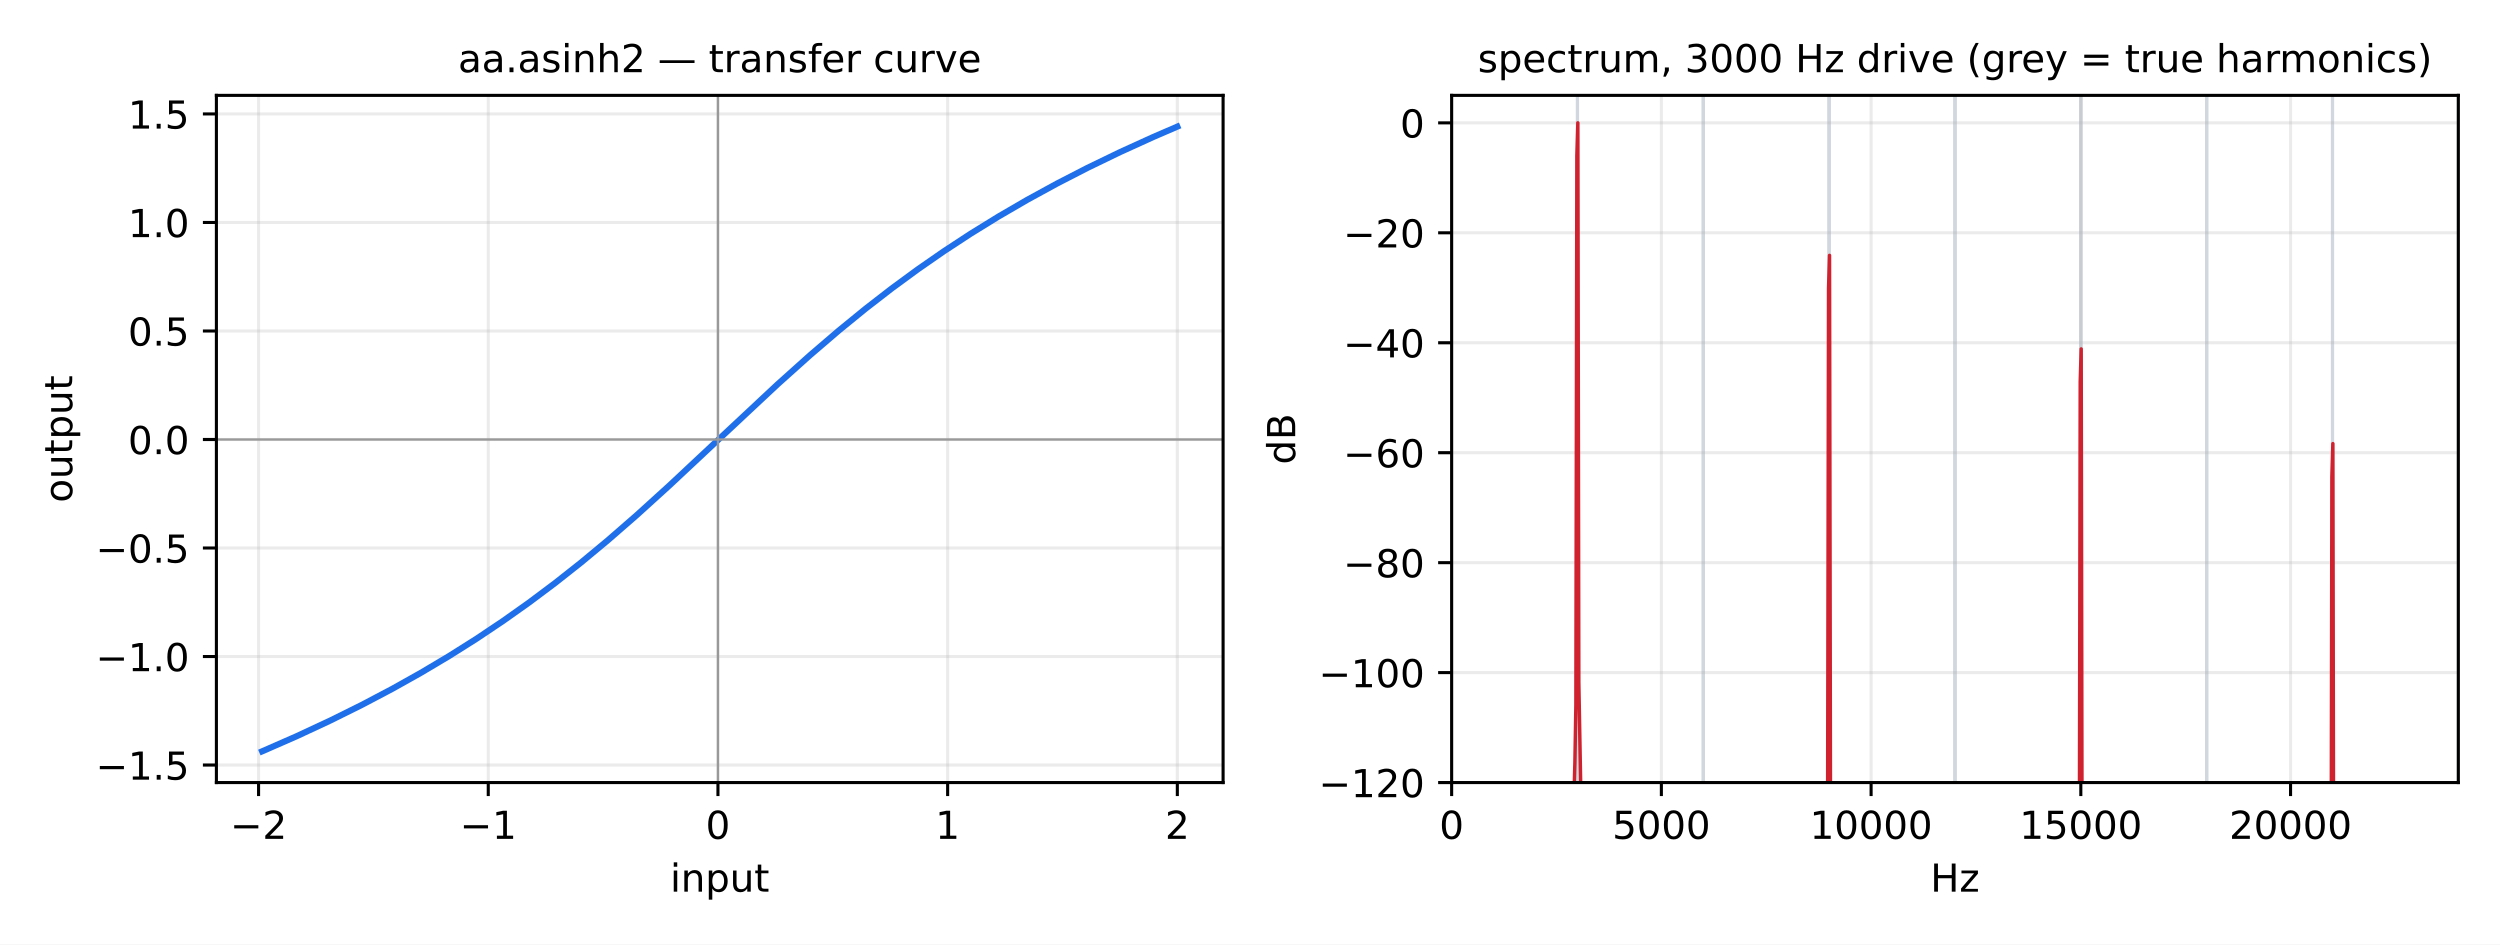
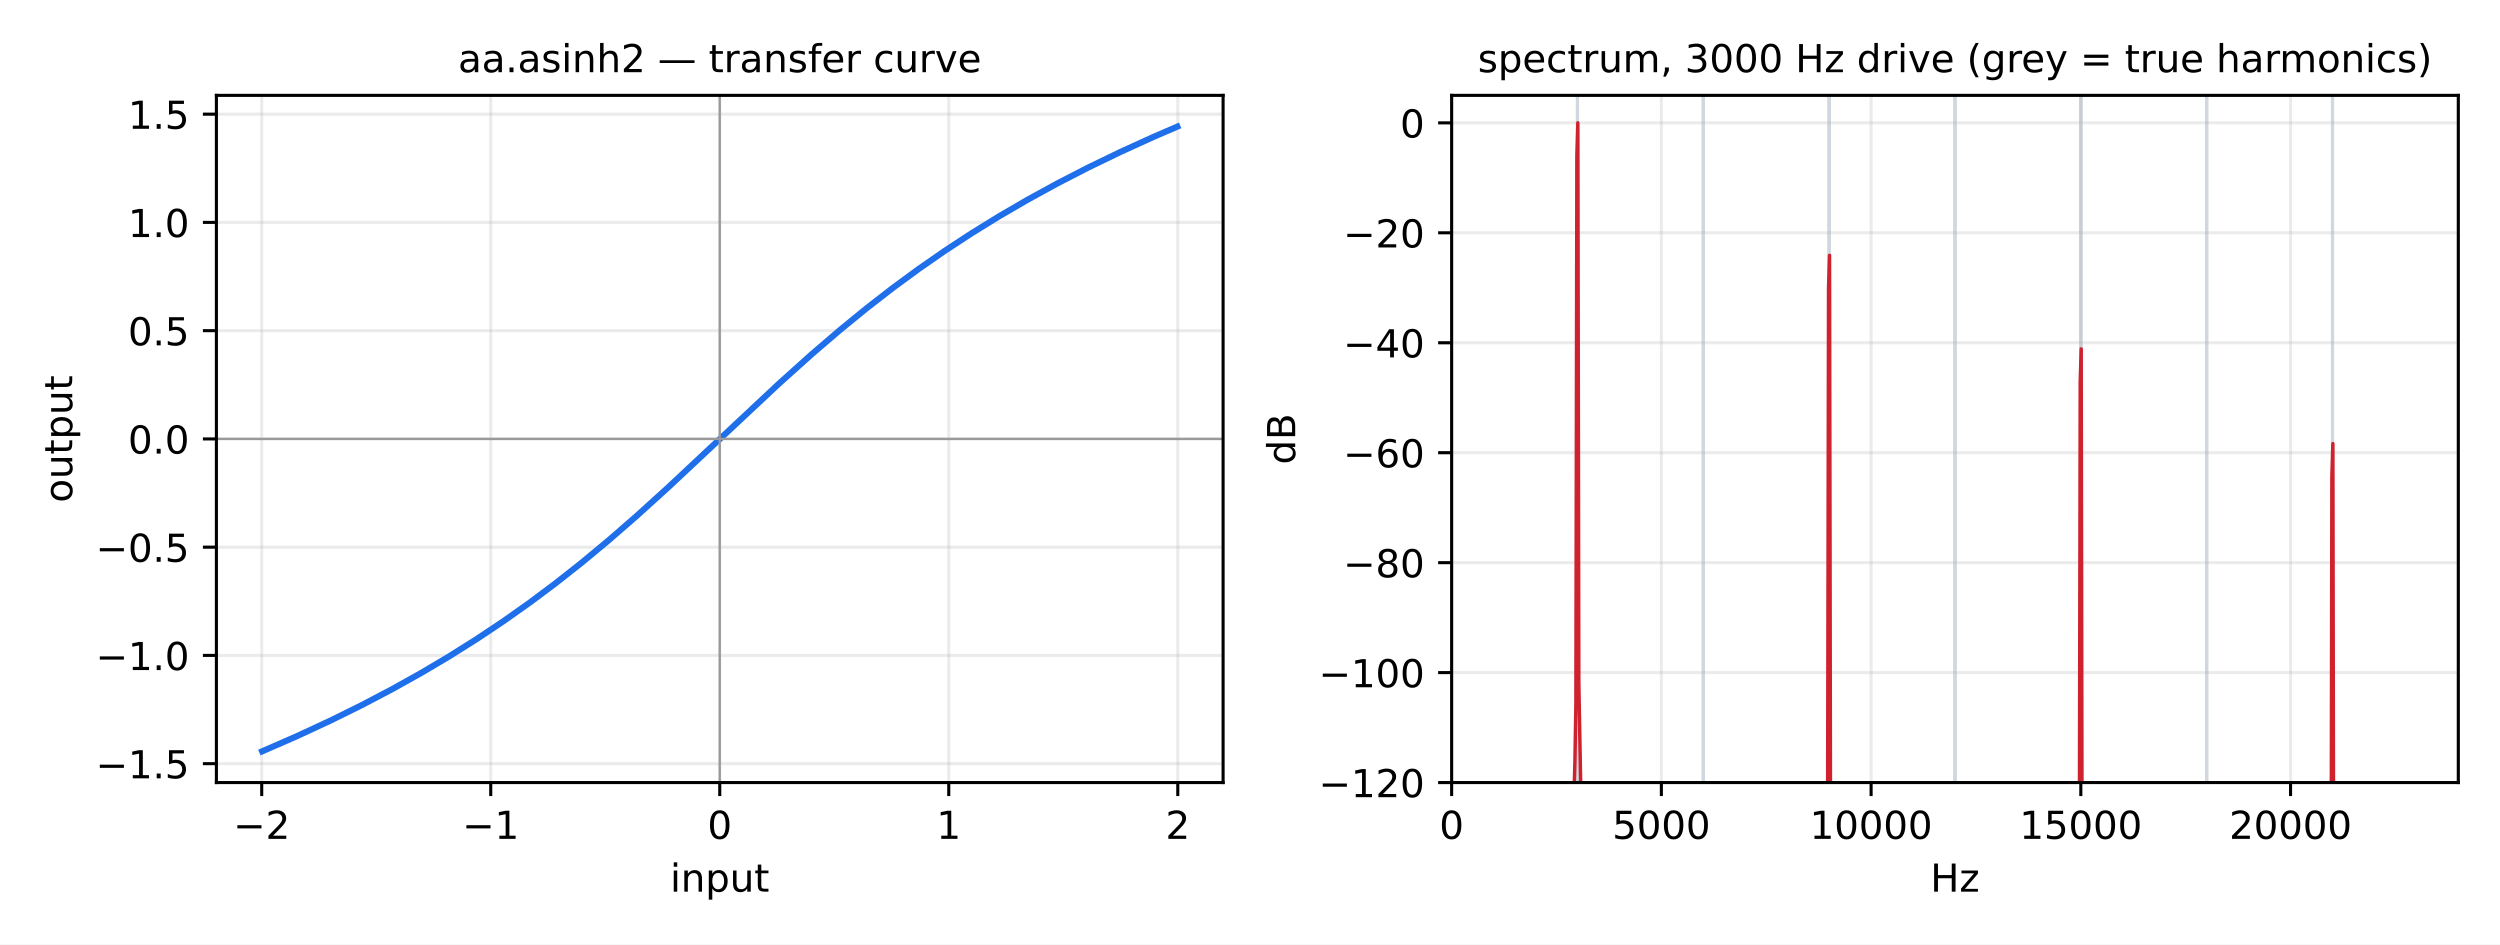
<svg xmlns="http://www.w3.org/2000/svg" xmlns:xlink="http://www.w3.org/1999/xlink" width="648pt" height="244.8pt" viewBox="0 0 648 244.8" version="1.1">
  <defs>
    <style type="text/css">*{stroke-linejoin: round; stroke-linecap: butt}</style>
  </defs>
  <g id="figure_1">
    <g id="patch_1">
      <path d="M 0 244.8  L 648 244.8  L 648 0  L 0 0  z " style="fill: #ffffff" />
    </g>
    <g id="axes_1">
      <g id="patch_2">
        <path d="M 56.09 202.84  L 317.025 202.84  L 317.025 24.72  L 56.09 24.72  z " style="fill: #ffffff" />
      </g>
      <g id="matplotlib.axis_1">
        <g id="xtick_1">
          <g id="line2d_1">
-             <path d="M 67.02 202.84  L 67.02 24.72  " clip-path="url(#pf2e36804d2)" style="fill: none; stroke: #b0b0b0; stroke-opacity: 0.25; stroke-width: 0.8; stroke-linecap: square" />
+             <path d="M 67.835 202.84  L 67.835 24.72  " clip-path="url(#p835f0ada36)" style="fill: none; stroke: #b0b0b0; stroke-opacity: 0.25; stroke-width: 0.8; stroke-linecap: square" />
          </g>
          <g id="line2d_2">
            <defs>
-               <path id="mcd2486465d" d="M 0 0  L 0 3.5  " style="stroke: #000000; stroke-width: 0.8" />
+               <path id="mce7afea484" d="M 0 0  L 0 3.5  " style="stroke: #000000; stroke-width: 0.8" />
            </defs>
            <g>
-               <use xlink:href="#mcd2486465d" x="67.02" y="202.84" style="stroke: #000000; stroke-width: 0.8" />
+               <use xlink:href="#mce7afea484" x="67.835" y="202.84" style="stroke: #000000; stroke-width: 0.8" />
            </g>
          </g>
          <g id="text_1">
-             <text style="font: 10px 'DejaVu Sans', 'Bitstream Vera Sans', 'Computer Modern Sans Serif', 'Lucida Grande', 'Verdana', 'Geneva', 'Lucid', 'Arial', 'Helvetica', 'Avant Garde', sans-serif; text-anchor: middle" x="67.02" y="217.438" transform="rotate(-0 67.02043 217.4384)">−2</text>
+             <text style="font: 10px 'DejaVu Sans', 'Bitstream Vera Sans', 'Computer Modern Sans Serif', 'Lucida Grande', 'Verdana', 'Geneva', 'Lucid', 'Arial', 'Helvetica', 'Avant Garde', sans-serif; text-anchor: middle" x="67.835" y="217.438" transform="rotate(-0 67.83474 217.4384)">−2</text>
          </g>
        </g>
        <g id="xtick_2">
          <g id="line2d_3">
-             <path d="M 126.556 202.84  L 126.556 24.72  " clip-path="url(#pf2e36804d2)" style="fill: none; stroke: #b0b0b0; stroke-opacity: 0.25; stroke-width: 0.8; stroke-linecap: square" />
+             <path d="M 127.196 202.84  L 127.196 24.72  " clip-path="url(#p835f0ada36)" style="fill: none; stroke: #b0b0b0; stroke-opacity: 0.25; stroke-width: 0.8; stroke-linecap: square" />
          </g>
          <g id="line2d_4">
            <g>
-               <use xlink:href="#mcd2486465d" x="126.556" y="202.84" style="stroke: #000000; stroke-width: 0.8" />
+               <use xlink:href="#mce7afea484" x="127.196" y="202.84" style="stroke: #000000; stroke-width: 0.8" />
            </g>
          </g>
          <g id="text_2">
-             <text style="font: 10px 'DejaVu Sans', 'Bitstream Vera Sans', 'Computer Modern Sans Serif', 'Lucida Grande', 'Verdana', 'Geneva', 'Lucid', 'Arial', 'Helvetica', 'Avant Garde', sans-serif; text-anchor: middle" x="126.556" y="217.438" transform="rotate(-0 126.5564 217.4384)">−1</text>
+             <text style="font: 10px 'DejaVu Sans', 'Bitstream Vera Sans', 'Computer Modern Sans Serif', 'Lucida Grande', 'Verdana', 'Geneva', 'Lucid', 'Arial', 'Helvetica', 'Avant Garde', sans-serif; text-anchor: middle" x="127.196" y="217.438" transform="rotate(-0 127.1961 217.4384)">−1</text>
          </g>
        </g>
        <g id="xtick_3">
          <g id="line2d_5">
-             <path d="M 186.092 202.84  L 186.092 24.72  " clip-path="url(#pf2e36804d2)" style="fill: none; stroke: #b0b0b0; stroke-opacity: 0.25; stroke-width: 0.8; stroke-linecap: square" />
+             <path d="M 186.558 202.84  L 186.558 24.72  " clip-path="url(#p835f0ada36)" style="fill: none; stroke: #b0b0b0; stroke-opacity: 0.25; stroke-width: 0.8; stroke-linecap: square" />
          </g>
          <g id="line2d_6">
            <g>
-               <use xlink:href="#mcd2486465d" x="186.092" y="202.84" style="stroke: #000000; stroke-width: 0.8" />
+               <use xlink:href="#mce7afea484" x="186.558" y="202.84" style="stroke: #000000; stroke-width: 0.8" />
            </g>
          </g>
          <g id="text_3">
-             <text style="font: 10px 'DejaVu Sans', 'Bitstream Vera Sans', 'Computer Modern Sans Serif', 'Lucida Grande', 'Verdana', 'Geneva', 'Lucid', 'Arial', 'Helvetica', 'Avant Garde', sans-serif; text-anchor: middle" x="186.092" y="217.438" transform="rotate(-0 186.0924 217.4384)">0</text>
+             <text style="font: 10px 'DejaVu Sans', 'Bitstream Vera Sans', 'Computer Modern Sans Serif', 'Lucida Grande', 'Verdana', 'Geneva', 'Lucid', 'Arial', 'Helvetica', 'Avant Garde', sans-serif; text-anchor: middle" x="186.558" y="217.438" transform="rotate(-0 186.5575 217.4384)">0</text>
          </g>
        </g>
        <g id="xtick_4">
          <g id="line2d_7">
-             <path d="M 245.628 202.84  L 245.628 24.72  " clip-path="url(#pf2e36804d2)" style="fill: none; stroke: #b0b0b0; stroke-opacity: 0.25; stroke-width: 0.8; stroke-linecap: square" />
+             <path d="M 245.919 202.84  L 245.919 24.72  " clip-path="url(#p835f0ada36)" style="fill: none; stroke: #b0b0b0; stroke-opacity: 0.25; stroke-width: 0.8; stroke-linecap: square" />
          </g>
          <g id="line2d_8">
            <g>
-               <use xlink:href="#mcd2486465d" x="245.628" y="202.84" style="stroke: #000000; stroke-width: 0.8" />
+               <use xlink:href="#mce7afea484" x="245.919" y="202.84" style="stroke: #000000; stroke-width: 0.8" />
            </g>
          </g>
          <g id="text_4">
-             <text style="font: 10px 'DejaVu Sans', 'Bitstream Vera Sans', 'Computer Modern Sans Serif', 'Lucida Grande', 'Verdana', 'Geneva', 'Lucid', 'Arial', 'Helvetica', 'Avant Garde', sans-serif; text-anchor: middle" x="245.628" y="217.438" transform="rotate(-0 245.6283 217.4384)">1</text>
+             <text style="font: 10px 'DejaVu Sans', 'Bitstream Vera Sans', 'Computer Modern Sans Serif', 'Lucida Grande', 'Verdana', 'Geneva', 'Lucid', 'Arial', 'Helvetica', 'Avant Garde', sans-serif; text-anchor: middle" x="245.919" y="217.438" transform="rotate(-0 245.9189 217.4384)">1</text>
          </g>
        </g>
        <g id="xtick_5">
          <g id="line2d_9">
-             <path d="M 305.164 202.84  L 305.164 24.72  " clip-path="url(#pf2e36804d2)" style="fill: none; stroke: #b0b0b0; stroke-opacity: 0.25; stroke-width: 0.8; stroke-linecap: square" />
+             <path d="M 305.28 202.84  L 305.28 24.72  " clip-path="url(#p835f0ada36)" style="fill: none; stroke: #b0b0b0; stroke-opacity: 0.25; stroke-width: 0.8; stroke-linecap: square" />
          </g>
          <g id="line2d_10">
            <g>
-               <use xlink:href="#mcd2486465d" x="305.164" y="202.84" style="stroke: #000000; stroke-width: 0.8" />
+               <use xlink:href="#mce7afea484" x="305.28" y="202.84" style="stroke: #000000; stroke-width: 0.8" />
            </g>
          </g>
          <g id="text_5">
-             <text style="font: 10px 'DejaVu Sans', 'Bitstream Vera Sans', 'Computer Modern Sans Serif', 'Lucida Grande', 'Verdana', 'Geneva', 'Lucid', 'Arial', 'Helvetica', 'Avant Garde', sans-serif; text-anchor: middle" x="305.164" y="217.438" transform="rotate(-0 305.1643 217.4384)">2</text>
+             <text style="font: 10px 'DejaVu Sans', 'Bitstream Vera Sans', 'Computer Modern Sans Serif', 'Lucida Grande', 'Verdana', 'Geneva', 'Lucid', 'Arial', 'Helvetica', 'Avant Garde', sans-serif; text-anchor: middle" x="305.28" y="217.438" transform="rotate(-0 305.2803 217.4384)">2</text>
          </g>
        </g>
        <g id="text_6">
          <text style="font: 10px 'DejaVu Sans', 'Bitstream Vera Sans', 'Computer Modern Sans Serif', 'Lucida Grande', 'Verdana', 'Geneva', 'Lucid', 'Arial', 'Helvetica', 'Avant Garde', sans-serif; text-anchor: middle" x="186.558" y="231.117" transform="rotate(-0 186.5575 231.1166)">input</text>
        </g>
      </g>
      <g id="matplotlib.axis_2">
        <g id="ytick_1">
          <g id="line2d_11">
-             <path d="M 56.09 198.296  L 317.025 198.296  " clip-path="url(#pf2e36804d2)" style="fill: none; stroke: #b0b0b0; stroke-opacity: 0.25; stroke-width: 0.8; stroke-linecap: square" />
+             <path d="M 56.09 197.943  L 317.025 197.943  " clip-path="url(#p835f0ada36)" style="fill: none; stroke: #b0b0b0; stroke-opacity: 0.25; stroke-width: 0.8; stroke-linecap: square" />
          </g>
          <g id="line2d_12">
            <defs>
-               <path id="me17f4c585c" d="M 0 0  L -3.5 0  " style="stroke: #000000; stroke-width: 0.8" />
+               <path id="m11697cb4da" d="M 0 0  L -3.5 0  " style="stroke: #000000; stroke-width: 0.8" />
            </defs>
            <g>
-               <use xlink:href="#me17f4c585c" x="56.09" y="198.296" style="stroke: #000000; stroke-width: 0.8" />
+               <use xlink:href="#m11697cb4da" x="56.09" y="197.943" style="stroke: #000000; stroke-width: 0.8" />
            </g>
          </g>
          <g id="text_7">
-             <text style="font: 10px 'DejaVu Sans', 'Bitstream Vera Sans', 'Computer Modern Sans Serif', 'Lucida Grande', 'Verdana', 'Geneva', 'Lucid', 'Arial', 'Helvetica', 'Avant Garde', sans-serif; text-anchor: end" x="49.09" y="202.096" transform="rotate(-0 49.09 202.0955)">−1.5</text>
+             <text style="font: 10px 'DejaVu Sans', 'Bitstream Vera Sans', 'Computer Modern Sans Serif', 'Lucida Grande', 'Verdana', 'Geneva', 'Lucid', 'Arial', 'Helvetica', 'Avant Garde', sans-serif; text-anchor: end" x="49.09" y="201.743" transform="rotate(-0 49.09 201.7426)">−1.5</text>
          </g>
        </g>
        <g id="ytick_2">
          <g id="line2d_13">
-             <path d="M 56.09 170.169  L 317.025 170.169  " clip-path="url(#pf2e36804d2)" style="fill: none; stroke: #b0b0b0; stroke-opacity: 0.25; stroke-width: 0.8; stroke-linecap: square" />
+             <path d="M 56.09 169.885  L 317.025 169.885  " clip-path="url(#p835f0ada36)" style="fill: none; stroke: #b0b0b0; stroke-opacity: 0.25; stroke-width: 0.8; stroke-linecap: square" />
          </g>
          <g id="line2d_14">
            <g>
-               <use xlink:href="#me17f4c585c" x="56.09" y="170.169" style="stroke: #000000; stroke-width: 0.8" />
+               <use xlink:href="#m11697cb4da" x="56.09" y="169.885" style="stroke: #000000; stroke-width: 0.8" />
            </g>
          </g>
          <g id="text_8">
-             <text style="font: 10px 'DejaVu Sans', 'Bitstream Vera Sans', 'Computer Modern Sans Serif', 'Lucida Grande', 'Verdana', 'Geneva', 'Lucid', 'Arial', 'Helvetica', 'Avant Garde', sans-serif; text-anchor: end" x="49.09" y="173.969" transform="rotate(-0 49.09 173.9686)">−1.0</text>
+             <text style="font: 10px 'DejaVu Sans', 'Bitstream Vera Sans', 'Computer Modern Sans Serif', 'Lucida Grande', 'Verdana', 'Geneva', 'Lucid', 'Arial', 'Helvetica', 'Avant Garde', sans-serif; text-anchor: end" x="49.09" y="173.684" transform="rotate(-0 49.09 173.6841)">−1.0</text>
          </g>
        </g>
        <g id="ytick_3">
          <g id="line2d_15">
-             <path d="M 56.09 142.043  L 317.025 142.043  " clip-path="url(#pf2e36804d2)" style="fill: none; stroke: #b0b0b0; stroke-opacity: 0.25; stroke-width: 0.8; stroke-linecap: square" />
+             <path d="M 56.09 141.826  L 317.025 141.826  " clip-path="url(#p835f0ada36)" style="fill: none; stroke: #b0b0b0; stroke-opacity: 0.25; stroke-width: 0.8; stroke-linecap: square" />
          </g>
          <g id="line2d_16">
            <g>
-               <use xlink:href="#me17f4c585c" x="56.09" y="142.043" style="stroke: #000000; stroke-width: 0.8" />
+               <use xlink:href="#m11697cb4da" x="56.09" y="141.826" style="stroke: #000000; stroke-width: 0.8" />
            </g>
          </g>
          <g id="text_9">
-             <text style="font: 10px 'DejaVu Sans', 'Bitstream Vera Sans', 'Computer Modern Sans Serif', 'Lucida Grande', 'Verdana', 'Geneva', 'Lucid', 'Arial', 'Helvetica', 'Avant Garde', sans-serif; text-anchor: end" x="49.09" y="145.842" transform="rotate(-0 49.09 145.8418)">−0.5</text>
+             <text style="font: 10px 'DejaVu Sans', 'Bitstream Vera Sans', 'Computer Modern Sans Serif', 'Lucida Grande', 'Verdana', 'Geneva', 'Lucid', 'Arial', 'Helvetica', 'Avant Garde', sans-serif; text-anchor: end" x="49.09" y="145.626" transform="rotate(-0 49.09 145.6255)">−0.5</text>
          </g>
        </g>
        <g id="ytick_4">
          <g id="line2d_17">
-             <path d="M 56.09 113.916  L 317.025 113.916  " clip-path="url(#pf2e36804d2)" style="fill: none; stroke: #b0b0b0; stroke-opacity: 0.25; stroke-width: 0.8; stroke-linecap: square" />
+             <path d="M 56.09 113.768  L 317.025 113.768  " clip-path="url(#p835f0ada36)" style="fill: none; stroke: #b0b0b0; stroke-opacity: 0.25; stroke-width: 0.8; stroke-linecap: square" />
          </g>
          <g id="line2d_18">
            <g>
-               <use xlink:href="#me17f4c585c" x="56.09" y="113.916" style="stroke: #000000; stroke-width: 0.8" />
+               <use xlink:href="#m11697cb4da" x="56.09" y="113.768" style="stroke: #000000; stroke-width: 0.8" />
            </g>
          </g>
          <g id="text_10">
-             <text style="font: 10px 'DejaVu Sans', 'Bitstream Vera Sans', 'Computer Modern Sans Serif', 'Lucida Grande', 'Verdana', 'Geneva', 'Lucid', 'Arial', 'Helvetica', 'Avant Garde', sans-serif; text-anchor: end" x="49.09" y="117.715" transform="rotate(-0 49.09 117.7149)">0.0</text>
+             <text style="font: 10px 'DejaVu Sans', 'Bitstream Vera Sans', 'Computer Modern Sans Serif', 'Lucida Grande', 'Verdana', 'Geneva', 'Lucid', 'Arial', 'Helvetica', 'Avant Garde', sans-serif; text-anchor: end" x="49.09" y="117.567" transform="rotate(-0 49.09 117.567)">0.0</text>
          </g>
        </g>
        <g id="ytick_5">
          <g id="line2d_19">
-             <path d="M 56.09 85.789  L 317.025 85.789  " clip-path="url(#pf2e36804d2)" style="fill: none; stroke: #b0b0b0; stroke-opacity: 0.25; stroke-width: 0.8; stroke-linecap: square" />
+             <path d="M 56.09 85.709  L 317.025 85.709  " clip-path="url(#p835f0ada36)" style="fill: none; stroke: #b0b0b0; stroke-opacity: 0.25; stroke-width: 0.8; stroke-linecap: square" />
          </g>
          <g id="line2d_20">
            <g>
-               <use xlink:href="#me17f4c585c" x="56.09" y="85.789" style="stroke: #000000; stroke-width: 0.8" />
+               <use xlink:href="#m11697cb4da" x="56.09" y="85.709" style="stroke: #000000; stroke-width: 0.8" />
            </g>
          </g>
          <g id="text_11">
-             <text style="font: 10px 'DejaVu Sans', 'Bitstream Vera Sans', 'Computer Modern Sans Serif', 'Lucida Grande', 'Verdana', 'Geneva', 'Lucid', 'Arial', 'Helvetica', 'Avant Garde', sans-serif; text-anchor: end" x="49.09" y="89.588" transform="rotate(-0 49.09 89.58798)">0.5</text>
+             <text style="font: 10px 'DejaVu Sans', 'Bitstream Vera Sans', 'Computer Modern Sans Serif', 'Lucida Grande', 'Verdana', 'Geneva', 'Lucid', 'Arial', 'Helvetica', 'Avant Garde', sans-serif; text-anchor: end" x="49.09" y="89.508" transform="rotate(-0 49.09 89.50839)">0.5</text>
          </g>
        </g>
        <g id="ytick_6">
          <g id="line2d_21">
-             <path d="M 56.09 57.662  L 317.025 57.662  " clip-path="url(#pf2e36804d2)" style="fill: none; stroke: #b0b0b0; stroke-opacity: 0.25; stroke-width: 0.8; stroke-linecap: square" />
+             <path d="M 56.09 57.651  L 317.025 57.651  " clip-path="url(#p835f0ada36)" style="fill: none; stroke: #b0b0b0; stroke-opacity: 0.25; stroke-width: 0.8; stroke-linecap: square" />
          </g>
          <g id="line2d_22">
            <g>
-               <use xlink:href="#me17f4c585c" x="56.09" y="57.662" style="stroke: #000000; stroke-width: 0.8" />
+               <use xlink:href="#m11697cb4da" x="56.09" y="57.651" style="stroke: #000000; stroke-width: 0.8" />
            </g>
          </g>
          <g id="text_12">
-             <text style="font: 10px 'DejaVu Sans', 'Bitstream Vera Sans', 'Computer Modern Sans Serif', 'Lucida Grande', 'Verdana', 'Geneva', 'Lucid', 'Arial', 'Helvetica', 'Avant Garde', sans-serif; text-anchor: end" x="49.09" y="61.461" transform="rotate(-0 49.09 61.4611)">1.0</text>
+             <text style="font: 10px 'DejaVu Sans', 'Bitstream Vera Sans', 'Computer Modern Sans Serif', 'Lucida Grande', 'Verdana', 'Geneva', 'Lucid', 'Arial', 'Helvetica', 'Avant Garde', sans-serif; text-anchor: end" x="49.09" y="61.45" transform="rotate(-0 49.09 61.44983)">1.0</text>
          </g>
        </g>
        <g id="ytick_7">
          <g id="line2d_23">
-             <path d="M 56.09 29.535  L 317.025 29.535  " clip-path="url(#pf2e36804d2)" style="fill: none; stroke: #b0b0b0; stroke-opacity: 0.25; stroke-width: 0.8; stroke-linecap: square" />
+             <path d="M 56.09 29.592  L 317.025 29.592  " clip-path="url(#p835f0ada36)" style="fill: none; stroke: #b0b0b0; stroke-opacity: 0.25; stroke-width: 0.8; stroke-linecap: square" />
          </g>
          <g id="line2d_24">
            <g>
-               <use xlink:href="#me17f4c585c" x="56.09" y="29.535" style="stroke: #000000; stroke-width: 0.8" />
+               <use xlink:href="#m11697cb4da" x="56.09" y="29.592" style="stroke: #000000; stroke-width: 0.8" />
            </g>
          </g>
          <g id="text_13">
-             <text style="font: 10px 'DejaVu Sans', 'Bitstream Vera Sans', 'Computer Modern Sans Serif', 'Lucida Grande', 'Verdana', 'Geneva', 'Lucid', 'Arial', 'Helvetica', 'Avant Garde', sans-serif; text-anchor: end" x="49.09" y="33.334" transform="rotate(-0 49.09 33.33421)">1.5</text>
+             <text style="font: 10px 'DejaVu Sans', 'Bitstream Vera Sans', 'Computer Modern Sans Serif', 'Lucida Grande', 'Verdana', 'Geneva', 'Lucid', 'Arial', 'Helvetica', 'Avant Garde', sans-serif; text-anchor: end" x="49.09" y="33.391" transform="rotate(-0 49.09 33.39127)">1.5</text>
          </g>
        </g>
        <g id="text_14">
          <text style="font: 10px 'DejaVu Sans', 'Bitstream Vera Sans', 'Computer Modern Sans Serif', 'Lucida Grande', 'Verdana', 'Geneva', 'Lucid', 'Arial', 'Helvetica', 'Avant Garde', sans-serif; text-anchor: middle" x="18.727" y="113.78" transform="rotate(-90 18.7275 113.78)">output</text>
        </g>
      </g>
      <g id="line2d_25">
-         <path d="M 67.951 194.744  L 77.03 190.765  L 85.643 186.748  L 93.79 182.707  L 101.705 178.532  L 109.155 174.358  L 116.371 170.066  L 123.355 165.661  L 130.339 160.991  L 137.089 156.21  L 143.84 151.156  L 150.591 145.825  L 157.575 140.024  L 165.024 133.539  L 173.405 125.937  L 185.044 115.042  L 201.572 99.595  L 209.953 92.082  L 217.402 85.696  L 224.386 79.998  L 231.137 74.77  L 237.888 69.818  L 244.639 65.135  L 251.622 60.562  L 258.839 56.109  L 266.288 51.78  L 273.97 47.58  L 281.885 43.507  L 290.266 39.452  L 298.879 35.532  L 305.164 32.816  L 305.164 32.816  " clip-path="url(#pf2e36804d2)" style="fill: none; stroke: #1f6feb; stroke-width: 1.6; stroke-linecap: square" />
+         <path d="M 67.951 194.744  L 76.994 190.797  L 85.574 186.813  L 93.689 182.806  L 101.573 178.668  L 109.225 174.397  L 116.414 170.136  L 123.602 165.613  L 130.558 160.968  L 137.283 156.212  L 144.007 151.185  L 150.732 145.881  L 157.688 140.109  L 165.109 133.653  L 173.456 126.081  L 184.818 115.439  L 201.978 99.376  L 210.325 91.885  L 217.745 85.52  L 224.702 79.84  L 231.426 74.629  L 238.151 69.694  L 244.875 65.028  L 251.832 60.47  L 259.02 56.032  L 266.44 51.718  L 274.092 47.531  L 281.976 43.472  L 290.324 39.43  L 298.904 35.523  L 305.164 32.816  L 305.164 32.816  " clip-path="url(#p835f0ada36)" style="fill: none; stroke: #1f6feb; stroke-width: 1.6; stroke-linecap: square" />
      </g>
      <g id="line2d_26">
-         <path d="M 56.09 113.916  L 317.025 113.916  " clip-path="url(#pf2e36804d2)" style="fill: none; stroke: #999999; stroke-width: 0.6; stroke-linecap: square" />
+         <path d="M 56.09 113.768  L 317.025 113.768  " clip-path="url(#p835f0ada36)" style="fill: none; stroke: #999999; stroke-width: 0.6; stroke-linecap: square" />
      </g>
      <g id="line2d_27">
-         <path d="M 186.092 202.84  L 186.092 24.72  " clip-path="url(#pf2e36804d2)" style="fill: none; stroke: #999999; stroke-width: 0.6; stroke-linecap: square" />
+         <path d="M 186.558 202.84  L 186.558 24.72  " clip-path="url(#p835f0ada36)" style="fill: none; stroke: #999999; stroke-width: 0.6; stroke-linecap: square" />
      </g>
      <g id="patch_3">
        <path d="M 56.09 202.84  L 56.09 24.72  " style="fill: none; stroke: #000000; stroke-width: 0.8; stroke-linejoin: miter; stroke-linecap: square" />
      </g>
      <g id="patch_4">
        <path d="M 317.025 202.84  L 317.025 24.72  " style="fill: none; stroke: #000000; stroke-width: 0.8; stroke-linejoin: miter; stroke-linecap: square" />
      </g>
      <g id="patch_5">
        <path d="M 56.09 202.84  L 317.025 202.84  " style="fill: none; stroke: #000000; stroke-width: 0.8; stroke-linejoin: miter; stroke-linecap: square" />
      </g>
      <g id="patch_6">
        <path d="M 56.09 24.72  L 317.025 24.72  " style="fill: none; stroke: #000000; stroke-width: 0.8; stroke-linejoin: miter; stroke-linecap: square" />
      </g>
      <g id="text_15">
        <text style="font: 10px 'DejaVu Sans', 'Bitstream Vera Sans', 'Computer Modern Sans Serif', 'Lucida Grande', 'Verdana', 'Geneva', 'Lucid', 'Arial', 'Helvetica', 'Avant Garde', sans-serif; text-anchor: middle" x="186.558" y="18.72" transform="rotate(-0 186.5575 18.72)">aa.asinh2 — transfer curve</text>
      </g>
    </g>
    <g id="axes_2">
      <g id="patch_7">
        <path d="M 376.265 202.84  L 637.2 202.84  L 637.2 24.72  L 376.265 24.72  z " style="fill: #ffffff" />
      </g>
      <g id="line2d_28">
-         <path d="M 408.882 202.84  L 408.882 24.72  " clip-path="url(#pf080f93c8b)" style="fill: none; stroke: #d0d7de; stroke-width: 0.8; stroke-linecap: square" />
+         <path d="M 408.882 202.84  L 408.882 24.72  " clip-path="url(#p3acd0bfb6f)" style="fill: none; stroke: #d0d7de; stroke-width: 0.8; stroke-linecap: square" />
      </g>
      <g id="line2d_29">
-         <path d="M 441.499 202.84  L 441.499 24.72  " clip-path="url(#pf080f93c8b)" style="fill: none; stroke: #d0d7de; stroke-width: 0.8; stroke-linecap: square" />
+         <path d="M 441.499 202.84  L 441.499 24.72  " clip-path="url(#p3acd0bfb6f)" style="fill: none; stroke: #d0d7de; stroke-width: 0.8; stroke-linecap: square" />
      </g>
      <g id="line2d_30">
-         <path d="M 474.116 202.84  L 474.116 24.72  " clip-path="url(#pf080f93c8b)" style="fill: none; stroke: #d0d7de; stroke-width: 0.8; stroke-linecap: square" />
+         <path d="M 474.116 202.84  L 474.116 24.72  " clip-path="url(#p3acd0bfb6f)" style="fill: none; stroke: #d0d7de; stroke-width: 0.8; stroke-linecap: square" />
      </g>
      <g id="line2d_31">
-         <path d="M 506.733 202.84  L 506.733 24.72  " clip-path="url(#pf080f93c8b)" style="fill: none; stroke: #d0d7de; stroke-width: 0.8; stroke-linecap: square" />
+         <path d="M 506.733 202.84  L 506.733 24.72  " clip-path="url(#p3acd0bfb6f)" style="fill: none; stroke: #d0d7de; stroke-width: 0.8; stroke-linecap: square" />
      </g>
      <g id="line2d_32">
-         <path d="M 539.349 202.84  L 539.349 24.72  " clip-path="url(#pf080f93c8b)" style="fill: none; stroke: #d0d7de; stroke-width: 0.8; stroke-linecap: square" />
+         <path d="M 539.349 202.84  L 539.349 24.72  " clip-path="url(#p3acd0bfb6f)" style="fill: none; stroke: #d0d7de; stroke-width: 0.8; stroke-linecap: square" />
      </g>
      <g id="line2d_33">
-         <path d="M 571.966 202.84  L 571.966 24.72  " clip-path="url(#pf080f93c8b)" style="fill: none; stroke: #d0d7de; stroke-width: 0.8; stroke-linecap: square" />
+         <path d="M 571.966 202.84  L 571.966 24.72  " clip-path="url(#p3acd0bfb6f)" style="fill: none; stroke: #d0d7de; stroke-width: 0.8; stroke-linecap: square" />
      </g>
      <g id="line2d_34">
-         <path d="M 604.583 202.84  L 604.583 24.72  " clip-path="url(#pf080f93c8b)" style="fill: none; stroke: #d0d7de; stroke-width: 0.8; stroke-linecap: square" />
+         <path d="M 604.583 202.84  L 604.583 24.72  " clip-path="url(#p3acd0bfb6f)" style="fill: none; stroke: #d0d7de; stroke-width: 0.8; stroke-linecap: square" />
      </g>
      <g id="line2d_35">
-         <path d="M 637.2 202.84  L 637.2 24.72  " clip-path="url(#pf080f93c8b)" style="fill: none; stroke: #d0d7de; stroke-width: 0.8; stroke-linecap: square" />
+         <path d="M 637.2 202.84  L 637.2 24.72  " clip-path="url(#p3acd0bfb6f)" style="fill: none; stroke: #d0d7de; stroke-width: 0.8; stroke-linecap: square" />
      </g>
      <g id="line2d_36">
-         <path d="M 604.583 202.84  L 604.583 24.72  " clip-path="url(#pf080f93c8b)" style="fill: none; stroke: #d0d7de; stroke-width: 0.8; stroke-linecap: square" />
+         <path d="M 604.583 202.84  L 604.583 24.72  " clip-path="url(#p3acd0bfb6f)" style="fill: none; stroke: #d0d7de; stroke-width: 0.8; stroke-linecap: square" />
      </g>
      <g id="line2d_37">
-         <path d="M 571.966 202.84  L 571.966 24.72  " clip-path="url(#pf080f93c8b)" style="fill: none; stroke: #d0d7de; stroke-width: 0.8; stroke-linecap: square" />
+         <path d="M 571.966 202.84  L 571.966 24.72  " clip-path="url(#p3acd0bfb6f)" style="fill: none; stroke: #d0d7de; stroke-width: 0.8; stroke-linecap: square" />
      </g>
      <g id="line2d_38">
-         <path d="M 539.349 202.84  L 539.349 24.72  " clip-path="url(#pf080f93c8b)" style="fill: none; stroke: #d0d7de; stroke-width: 0.8; stroke-linecap: square" />
+         <path d="M 539.349 202.84  L 539.349 24.72  " clip-path="url(#p3acd0bfb6f)" style="fill: none; stroke: #d0d7de; stroke-width: 0.8; stroke-linecap: square" />
      </g>
      <g id="line2d_39">
-         <path d="M 506.733 202.84  L 506.733 24.72  " clip-path="url(#pf080f93c8b)" style="fill: none; stroke: #d0d7de; stroke-width: 0.8; stroke-linecap: square" />
+         <path d="M 506.733 202.84  L 506.733 24.72  " clip-path="url(#p3acd0bfb6f)" style="fill: none; stroke: #d0d7de; stroke-width: 0.8; stroke-linecap: square" />
      </g>
      <g id="line2d_40">
-         <path d="M 474.116 202.84  L 474.116 24.72  " clip-path="url(#pf080f93c8b)" style="fill: none; stroke: #d0d7de; stroke-width: 0.8; stroke-linecap: square" />
+         <path d="M 474.116 202.84  L 474.116 24.72  " clip-path="url(#p3acd0bfb6f)" style="fill: none; stroke: #d0d7de; stroke-width: 0.8; stroke-linecap: square" />
      </g>
      <g id="line2d_41">
-         <path d="M 441.499 202.84  L 441.499 24.72  " clip-path="url(#pf080f93c8b)" style="fill: none; stroke: #d0d7de; stroke-width: 0.8; stroke-linecap: square" />
+         <path d="M 441.499 202.84  L 441.499 24.72  " clip-path="url(#p3acd0bfb6f)" style="fill: none; stroke: #d0d7de; stroke-width: 0.8; stroke-linecap: square" />
      </g>
      <g id="line2d_42">
-         <path d="M 408.882 202.84  L 408.882 24.72  " clip-path="url(#pf080f93c8b)" style="fill: none; stroke: #d0d7de; stroke-width: 0.8; stroke-linecap: square" />
+         <path d="M 408.882 202.84  L 408.882 24.72  " clip-path="url(#p3acd0bfb6f)" style="fill: none; stroke: #d0d7de; stroke-width: 0.8; stroke-linecap: square" />
      </g>
      <g id="line2d_43">
-         <path d="M 408.882 202.84  L 408.882 24.72  " clip-path="url(#pf080f93c8b)" style="fill: none; stroke: #d0d7de; stroke-width: 0.8; stroke-linecap: square" />
+         <path d="M 408.882 202.84  L 408.882 24.72  " clip-path="url(#p3acd0bfb6f)" style="fill: none; stroke: #d0d7de; stroke-width: 0.8; stroke-linecap: square" />
      </g>
      <g id="line2d_44">
-         <path d="M 441.499 202.84  L 441.499 24.72  " clip-path="url(#pf080f93c8b)" style="fill: none; stroke: #d0d7de; stroke-width: 0.8; stroke-linecap: square" />
+         <path d="M 441.499 202.84  L 441.499 24.72  " clip-path="url(#p3acd0bfb6f)" style="fill: none; stroke: #d0d7de; stroke-width: 0.8; stroke-linecap: square" />
      </g>
      <g id="line2d_45">
-         <path d="M 474.116 202.84  L 474.116 24.72  " clip-path="url(#pf080f93c8b)" style="fill: none; stroke: #d0d7de; stroke-width: 0.8; stroke-linecap: square" />
+         <path d="M 474.116 202.84  L 474.116 24.72  " clip-path="url(#p3acd0bfb6f)" style="fill: none; stroke: #d0d7de; stroke-width: 0.8; stroke-linecap: square" />
      </g>
      <g id="line2d_46">
-         <path d="M 506.733 202.84  L 506.733 24.72  " clip-path="url(#pf080f93c8b)" style="fill: none; stroke: #d0d7de; stroke-width: 0.8; stroke-linecap: square" />
+         <path d="M 506.733 202.84  L 506.733 24.72  " clip-path="url(#p3acd0bfb6f)" style="fill: none; stroke: #d0d7de; stroke-width: 0.8; stroke-linecap: square" />
      </g>
      <g id="line2d_47">
-         <path d="M 539.349 202.84  L 539.349 24.72  " clip-path="url(#pf080f93c8b)" style="fill: none; stroke: #d0d7de; stroke-width: 0.8; stroke-linecap: square" />
+         <path d="M 539.349 202.84  L 539.349 24.72  " clip-path="url(#p3acd0bfb6f)" style="fill: none; stroke: #d0d7de; stroke-width: 0.8; stroke-linecap: square" />
      </g>
      <g id="line2d_48">
-         <path d="M 571.966 202.84  L 571.966 24.72  " clip-path="url(#pf080f93c8b)" style="fill: none; stroke: #d0d7de; stroke-width: 0.8; stroke-linecap: square" />
+         <path d="M 571.966 202.84  L 571.966 24.72  " clip-path="url(#p3acd0bfb6f)" style="fill: none; stroke: #d0d7de; stroke-width: 0.8; stroke-linecap: square" />
      </g>
      <g id="line2d_49">
-         <path d="M 604.583 202.84  L 604.583 24.72  " clip-path="url(#pf080f93c8b)" style="fill: none; stroke: #d0d7de; stroke-width: 0.8; stroke-linecap: square" />
+         <path d="M 604.583 202.84  L 604.583 24.72  " clip-path="url(#p3acd0bfb6f)" style="fill: none; stroke: #d0d7de; stroke-width: 0.8; stroke-linecap: square" />
      </g>
      <g id="line2d_50">
-         <path d="M 637.2 202.84  L 637.2 24.72  " clip-path="url(#pf080f93c8b)" style="fill: none; stroke: #d0d7de; stroke-width: 0.8; stroke-linecap: square" />
+         <path d="M 637.2 202.84  L 637.2 24.72  " clip-path="url(#p3acd0bfb6f)" style="fill: none; stroke: #d0d7de; stroke-width: 0.8; stroke-linecap: square" />
      </g>
      <g id="matplotlib.axis_3">
        <g id="xtick_6">
          <g id="line2d_51">
-             <path d="M 376.265 202.84  L 376.265 24.72  " clip-path="url(#pf080f93c8b)" style="fill: none; stroke: #b0b0b0; stroke-opacity: 0.25; stroke-width: 0.8; stroke-linecap: square" />
+             <path d="M 376.265 202.84  L 376.265 24.72  " clip-path="url(#p3acd0bfb6f)" style="fill: none; stroke: #b0b0b0; stroke-opacity: 0.25; stroke-width: 0.8; stroke-linecap: square" />
          </g>
          <g id="line2d_52">
            <g>
-               <use xlink:href="#mcd2486465d" x="376.265" y="202.84" style="stroke: #000000; stroke-width: 0.8" />
+               <use xlink:href="#mce7afea484" x="376.265" y="202.84" style="stroke: #000000; stroke-width: 0.8" />
            </g>
          </g>
          <g id="text_16">
            <text style="font: 10px 'DejaVu Sans', 'Bitstream Vera Sans', 'Computer Modern Sans Serif', 'Lucida Grande', 'Verdana', 'Geneva', 'Lucid', 'Arial', 'Helvetica', 'Avant Garde', sans-serif; text-anchor: middle" x="376.265" y="217.438" transform="rotate(-0 376.265 217.4384)">0</text>
          </g>
        </g>
        <g id="xtick_7">
          <g id="line2d_53">
-             <path d="M 430.626 202.84  L 430.626 24.72  " clip-path="url(#pf080f93c8b)" style="fill: none; stroke: #b0b0b0; stroke-opacity: 0.25; stroke-width: 0.8; stroke-linecap: square" />
+             <path d="M 430.626 202.84  L 430.626 24.72  " clip-path="url(#p3acd0bfb6f)" style="fill: none; stroke: #b0b0b0; stroke-opacity: 0.25; stroke-width: 0.8; stroke-linecap: square" />
          </g>
          <g id="line2d_54">
            <g>
-               <use xlink:href="#mcd2486465d" x="430.626" y="202.84" style="stroke: #000000; stroke-width: 0.8" />
+               <use xlink:href="#mce7afea484" x="430.626" y="202.84" style="stroke: #000000; stroke-width: 0.8" />
            </g>
          </g>
          <g id="text_17">
            <text style="font: 10px 'DejaVu Sans', 'Bitstream Vera Sans', 'Computer Modern Sans Serif', 'Lucida Grande', 'Verdana', 'Geneva', 'Lucid', 'Arial', 'Helvetica', 'Avant Garde', sans-serif; text-anchor: middle" x="430.626" y="217.438" transform="rotate(-0 430.6265 217.4384)">5000</text>
          </g>
        </g>
        <g id="xtick_8">
          <g id="line2d_55">
-             <path d="M 484.988 202.84  L 484.988 24.72  " clip-path="url(#pf080f93c8b)" style="fill: none; stroke: #b0b0b0; stroke-opacity: 0.25; stroke-width: 0.8; stroke-linecap: square" />
+             <path d="M 484.988 202.84  L 484.988 24.72  " clip-path="url(#p3acd0bfb6f)" style="fill: none; stroke: #b0b0b0; stroke-opacity: 0.25; stroke-width: 0.8; stroke-linecap: square" />
          </g>
          <g id="line2d_56">
            <g>
-               <use xlink:href="#mcd2486465d" x="484.988" y="202.84" style="stroke: #000000; stroke-width: 0.8" />
+               <use xlink:href="#mce7afea484" x="484.988" y="202.84" style="stroke: #000000; stroke-width: 0.8" />
            </g>
          </g>
          <g id="text_18">
            <text style="font: 10px 'DejaVu Sans', 'Bitstream Vera Sans', 'Computer Modern Sans Serif', 'Lucida Grande', 'Verdana', 'Geneva', 'Lucid', 'Arial', 'Helvetica', 'Avant Garde', sans-serif; text-anchor: middle" x="484.988" y="217.438" transform="rotate(-0 484.9879 217.4384)">10000</text>
          </g>
        </g>
        <g id="xtick_9">
          <g id="line2d_57">
-             <path d="M 539.349 202.84  L 539.349 24.72  " clip-path="url(#pf080f93c8b)" style="fill: none; stroke: #b0b0b0; stroke-opacity: 0.25; stroke-width: 0.8; stroke-linecap: square" />
+             <path d="M 539.349 202.84  L 539.349 24.72  " clip-path="url(#p3acd0bfb6f)" style="fill: none; stroke: #b0b0b0; stroke-opacity: 0.25; stroke-width: 0.8; stroke-linecap: square" />
          </g>
          <g id="line2d_58">
            <g>
-               <use xlink:href="#mcd2486465d" x="539.349" y="202.84" style="stroke: #000000; stroke-width: 0.8" />
+               <use xlink:href="#mce7afea484" x="539.349" y="202.84" style="stroke: #000000; stroke-width: 0.8" />
            </g>
          </g>
          <g id="text_19">
            <text style="font: 10px 'DejaVu Sans', 'Bitstream Vera Sans', 'Computer Modern Sans Serif', 'Lucida Grande', 'Verdana', 'Geneva', 'Lucid', 'Arial', 'Helvetica', 'Avant Garde', sans-serif; text-anchor: middle" x="539.349" y="217.438" transform="rotate(-0 539.3494 217.4384)">15000</text>
          </g>
        </g>
        <g id="xtick_10">
          <g id="line2d_59">
-             <path d="M 593.711 202.84  L 593.711 24.72  " clip-path="url(#pf080f93c8b)" style="fill: none; stroke: #b0b0b0; stroke-opacity: 0.25; stroke-width: 0.8; stroke-linecap: square" />
+             <path d="M 593.711 202.84  L 593.711 24.72  " clip-path="url(#p3acd0bfb6f)" style="fill: none; stroke: #b0b0b0; stroke-opacity: 0.25; stroke-width: 0.8; stroke-linecap: square" />
          </g>
          <g id="line2d_60">
            <g>
-               <use xlink:href="#mcd2486465d" x="593.711" y="202.84" style="stroke: #000000; stroke-width: 0.8" />
+               <use xlink:href="#mce7afea484" x="593.711" y="202.84" style="stroke: #000000; stroke-width: 0.8" />
            </g>
          </g>
          <g id="text_20">
            <text style="font: 10px 'DejaVu Sans', 'Bitstream Vera Sans', 'Computer Modern Sans Serif', 'Lucida Grande', 'Verdana', 'Geneva', 'Lucid', 'Arial', 'Helvetica', 'Avant Garde', sans-serif; text-anchor: middle" x="593.711" y="217.438" transform="rotate(-0 593.7108 217.4384)">20000</text>
          </g>
        </g>
        <g id="text_21">
          <text style="font: 10px 'DejaVu Sans', 'Bitstream Vera Sans', 'Computer Modern Sans Serif', 'Lucida Grande', 'Verdana', 'Geneva', 'Lucid', 'Arial', 'Helvetica', 'Avant Garde', sans-serif; text-anchor: middle" x="506.733" y="231.117" transform="rotate(-0 506.7325 231.1166)">Hz</text>
        </g>
      </g>
      <g id="matplotlib.axis_4">
        <g id="ytick_8">
          <g id="line2d_61">
-             <path d="M 376.265 202.84  L 637.2 202.84  " clip-path="url(#pf080f93c8b)" style="fill: none; stroke: #b0b0b0; stroke-opacity: 0.25; stroke-width: 0.8; stroke-linecap: square" />
+             <path d="M 376.265 202.84  L 637.2 202.84  " clip-path="url(#p3acd0bfb6f)" style="fill: none; stroke: #b0b0b0; stroke-opacity: 0.25; stroke-width: 0.8; stroke-linecap: square" />
          </g>
          <g id="line2d_62">
            <g>
-               <use xlink:href="#me17f4c585c" x="376.265" y="202.84" style="stroke: #000000; stroke-width: 0.8" />
+               <use xlink:href="#m11697cb4da" x="376.265" y="202.84" style="stroke: #000000; stroke-width: 0.8" />
            </g>
          </g>
          <g id="text_22">
            <text style="font: 10px 'DejaVu Sans', 'Bitstream Vera Sans', 'Computer Modern Sans Serif', 'Lucida Grande', 'Verdana', 'Geneva', 'Lucid', 'Arial', 'Helvetica', 'Avant Garde', sans-serif; text-anchor: end" x="369.265" y="206.639" transform="rotate(-0 369.265 206.6392)">−120</text>
          </g>
        </g>
        <g id="ytick_9">
          <g id="line2d_63">
-             <path d="M 376.265 174.341  L 637.2 174.341  " clip-path="url(#pf080f93c8b)" style="fill: none; stroke: #b0b0b0; stroke-opacity: 0.25; stroke-width: 0.8; stroke-linecap: square" />
+             <path d="M 376.265 174.341  L 637.2 174.341  " clip-path="url(#p3acd0bfb6f)" style="fill: none; stroke: #b0b0b0; stroke-opacity: 0.25; stroke-width: 0.8; stroke-linecap: square" />
          </g>
          <g id="line2d_64">
            <g>
-               <use xlink:href="#me17f4c585c" x="376.265" y="174.341" style="stroke: #000000; stroke-width: 0.8" />
+               <use xlink:href="#m11697cb4da" x="376.265" y="174.341" style="stroke: #000000; stroke-width: 0.8" />
            </g>
          </g>
          <g id="text_23">
            <text style="font: 10px 'DejaVu Sans', 'Bitstream Vera Sans', 'Computer Modern Sans Serif', 'Lucida Grande', 'Verdana', 'Geneva', 'Lucid', 'Arial', 'Helvetica', 'Avant Garde', sans-serif; text-anchor: end" x="369.265" y="178.14" transform="rotate(-0 369.265 178.14)">−100</text>
          </g>
        </g>
        <g id="ytick_10">
          <g id="line2d_65">
-             <path d="M 376.265 145.842  L 637.2 145.842  " clip-path="url(#pf080f93c8b)" style="fill: none; stroke: #b0b0b0; stroke-opacity: 0.25; stroke-width: 0.8; stroke-linecap: square" />
+             <path d="M 376.265 145.842  L 637.2 145.842  " clip-path="url(#p3acd0bfb6f)" style="fill: none; stroke: #b0b0b0; stroke-opacity: 0.25; stroke-width: 0.8; stroke-linecap: square" />
          </g>
          <g id="line2d_66">
            <g>
-               <use xlink:href="#me17f4c585c" x="376.265" y="145.842" style="stroke: #000000; stroke-width: 0.8" />
+               <use xlink:href="#m11697cb4da" x="376.265" y="145.842" style="stroke: #000000; stroke-width: 0.8" />
            </g>
          </g>
          <g id="text_24">
            <text style="font: 10px 'DejaVu Sans', 'Bitstream Vera Sans', 'Computer Modern Sans Serif', 'Lucida Grande', 'Verdana', 'Geneva', 'Lucid', 'Arial', 'Helvetica', 'Avant Garde', sans-serif; text-anchor: end" x="369.265" y="149.641" transform="rotate(-0 369.265 149.6408)">−80</text>
          </g>
        </g>
        <g id="ytick_11">
          <g id="line2d_67">
-             <path d="M 376.265 117.342  L 637.2 117.342  " clip-path="url(#pf080f93c8b)" style="fill: none; stroke: #b0b0b0; stroke-opacity: 0.25; stroke-width: 0.8; stroke-linecap: square" />
+             <path d="M 376.265 117.342  L 637.2 117.342  " clip-path="url(#p3acd0bfb6f)" style="fill: none; stroke: #b0b0b0; stroke-opacity: 0.25; stroke-width: 0.8; stroke-linecap: square" />
          </g>
          <g id="line2d_68">
            <g>
-               <use xlink:href="#me17f4c585c" x="376.265" y="117.342" style="stroke: #000000; stroke-width: 0.8" />
+               <use xlink:href="#m11697cb4da" x="376.265" y="117.342" style="stroke: #000000; stroke-width: 0.8" />
            </g>
          </g>
          <g id="text_25">
            <text style="font: 10px 'DejaVu Sans', 'Bitstream Vera Sans', 'Computer Modern Sans Serif', 'Lucida Grande', 'Verdana', 'Geneva', 'Lucid', 'Arial', 'Helvetica', 'Avant Garde', sans-serif; text-anchor: end" x="369.265" y="121.142" transform="rotate(-0 369.265 121.1416)">−60</text>
          </g>
        </g>
        <g id="ytick_12">
          <g id="line2d_69">
-             <path d="M 376.265 88.843  L 637.2 88.843  " clip-path="url(#pf080f93c8b)" style="fill: none; stroke: #b0b0b0; stroke-opacity: 0.25; stroke-width: 0.8; stroke-linecap: square" />
+             <path d="M 376.265 88.843  L 637.2 88.843  " clip-path="url(#p3acd0bfb6f)" style="fill: none; stroke: #b0b0b0; stroke-opacity: 0.25; stroke-width: 0.8; stroke-linecap: square" />
          </g>
          <g id="line2d_70">
            <g>
-               <use xlink:href="#me17f4c585c" x="376.265" y="88.843" style="stroke: #000000; stroke-width: 0.8" />
+               <use xlink:href="#m11697cb4da" x="376.265" y="88.843" style="stroke: #000000; stroke-width: 0.8" />
            </g>
          </g>
          <g id="text_26">
            <text style="font: 10px 'DejaVu Sans', 'Bitstream Vera Sans', 'Computer Modern Sans Serif', 'Lucida Grande', 'Verdana', 'Geneva', 'Lucid', 'Arial', 'Helvetica', 'Avant Garde', sans-serif; text-anchor: end" x="369.265" y="92.642" transform="rotate(-0 369.265 92.64242)">−40</text>
          </g>
        </g>
        <g id="ytick_13">
          <g id="line2d_71">
-             <path d="M 376.265 60.344  L 637.2 60.344  " clip-path="url(#pf080f93c8b)" style="fill: none; stroke: #b0b0b0; stroke-opacity: 0.25; stroke-width: 0.8; stroke-linecap: square" />
+             <path d="M 376.265 60.344  L 637.2 60.344  " clip-path="url(#p3acd0bfb6f)" style="fill: none; stroke: #b0b0b0; stroke-opacity: 0.25; stroke-width: 0.8; stroke-linecap: square" />
          </g>
          <g id="line2d_72">
            <g>
-               <use xlink:href="#me17f4c585c" x="376.265" y="60.344" style="stroke: #000000; stroke-width: 0.8" />
+               <use xlink:href="#m11697cb4da" x="376.265" y="60.344" style="stroke: #000000; stroke-width: 0.8" />
            </g>
          </g>
          <g id="text_27">
            <text style="font: 10px 'DejaVu Sans', 'Bitstream Vera Sans', 'Computer Modern Sans Serif', 'Lucida Grande', 'Verdana', 'Geneva', 'Lucid', 'Arial', 'Helvetica', 'Avant Garde', sans-serif; text-anchor: end" x="369.265" y="64.143" transform="rotate(-0 369.265 64.14322)">−20</text>
          </g>
        </g>
        <g id="ytick_14">
          <g id="line2d_73">
-             <path d="M 376.265 31.845  L 637.2 31.845  " clip-path="url(#pf080f93c8b)" style="fill: none; stroke: #b0b0b0; stroke-opacity: 0.25; stroke-width: 0.8; stroke-linecap: square" />
+             <path d="M 376.265 31.845  L 637.2 31.845  " clip-path="url(#p3acd0bfb6f)" style="fill: none; stroke: #b0b0b0; stroke-opacity: 0.25; stroke-width: 0.8; stroke-linecap: square" />
          </g>
          <g id="line2d_74">
            <g>
-               <use xlink:href="#me17f4c585c" x="376.265" y="31.845" style="stroke: #000000; stroke-width: 0.8" />
+               <use xlink:href="#m11697cb4da" x="376.265" y="31.845" style="stroke: #000000; stroke-width: 0.8" />
            </g>
          </g>
          <g id="text_28">
            <text style="font: 10px 'DejaVu Sans', 'Bitstream Vera Sans', 'Computer Modern Sans Serif', 'Lucida Grande', 'Verdana', 'Geneva', 'Lucid', 'Arial', 'Helvetica', 'Avant Garde', sans-serif; text-anchor: end" x="369.265" y="35.644" transform="rotate(-0 369.265 35.64402)">0</text>
          </g>
        </g>
        <g id="text_29">
          <text style="font: 10px 'DejaVu Sans', 'Bitstream Vera Sans', 'Computer Modern Sans Serif', 'Lucida Grande', 'Verdana', 'Geneva', 'Lucid', 'Arial', 'Helvetica', 'Avant Garde', sans-serif; text-anchor: middle" x="335.718" y="113.78" transform="rotate(-90 335.7181 113.78)">dB</text>
        </g>
      </g>
      <g id="line2d_75">
-         <path d="M 404.794 245.8  L 405.41 241.659  L 406.174 235.295  L 406.939 226.712  L 407.449 218.707  L 407.958 206.789  L 408.213 197.606  L 408.468 182.704  L 408.723 40.422  L 408.977 31.845  L 409.232 176.886  L 409.742 204.795  L 410.252 217.496  L 411.016 229.152  L 411.78 237.044  L 412.8 244.73  L 412.97 245.8  M 473.013 245.8  L 473.447 231.95  L 473.702 217.054  L 473.956 74.775  L 474.211 66.198  L 474.466 211.238  L 474.976 239.133  L 475.213 245.8  M 538.858 245.8  L 538.935 241.303  L 539.19 99.02  L 539.445 90.443  L 539.7 235.485  L 539.848 245.8  M 604.205 245.8  L 604.424 123.57  L 604.679 114.993  L 604.908 245.8  L 604.908 245.8  " clip-path="url(#pf080f93c8b)" style="fill: none; stroke: #cf222e; stroke-width: 0.9; stroke-linecap: square" />
+         <path d="M 404.794 245.8  L 405.41 241.659  L 406.174 235.295  L 406.939 226.712  L 407.449 218.707  L 407.958 206.789  L 408.213 197.606  L 408.468 182.704  L 408.723 40.422  L 408.977 31.845  L 409.232 176.886  L 409.742 204.795  L 410.252 217.496  L 411.016 229.152  L 411.78 237.044  L 412.8 244.73  L 412.97 245.8  M 473.013 245.8  L 473.447 231.95  L 473.702 217.054  L 473.956 74.775  L 474.211 66.198  L 474.466 211.238  L 474.976 239.133  L 475.213 245.8  M 538.858 245.8  L 538.935 241.303  L 539.19 99.02  L 539.445 90.443  L 539.7 235.485  L 539.848 245.8  M 604.205 245.8  L 604.424 123.57  L 604.679 114.993  L 604.908 245.8  L 604.908 245.8  " clip-path="url(#p3acd0bfb6f)" style="fill: none; stroke: #cf222e; stroke-width: 0.9; stroke-linecap: square" />
      </g>
      <g id="patch_8">
        <path d="M 376.265 202.84  L 376.265 24.72  " style="fill: none; stroke: #000000; stroke-width: 0.8; stroke-linejoin: miter; stroke-linecap: square" />
      </g>
      <g id="patch_9">
        <path d="M 637.2 202.84  L 637.2 24.72  " style="fill: none; stroke: #000000; stroke-width: 0.8; stroke-linejoin: miter; stroke-linecap: square" />
      </g>
      <g id="patch_10">
        <path d="M 376.265 202.84  L 637.2 202.84  " style="fill: none; stroke: #000000; stroke-width: 0.8; stroke-linejoin: miter; stroke-linecap: square" />
      </g>
      <g id="patch_11">
        <path d="M 376.265 24.72  L 637.2 24.72  " style="fill: none; stroke: #000000; stroke-width: 0.8; stroke-linejoin: miter; stroke-linecap: square" />
      </g>
      <g id="text_30">
        <text style="font: 10px 'DejaVu Sans', 'Bitstream Vera Sans', 'Computer Modern Sans Serif', 'Lucida Grande', 'Verdana', 'Geneva', 'Lucid', 'Arial', 'Helvetica', 'Avant Garde', sans-serif; text-anchor: middle" x="506.733" y="18.72" transform="rotate(-0 506.7325 18.72)">spectrum, 3000 Hz drive (grey = true harmonics)</text>
      </g>
    </g>
  </g>
  <defs>
-     <clipPath id="pf2e36804d2">
+     <clipPath id="p835f0ada36">
      <rect x="56.09" y="24.72" width="260.935" height="178.12" />
    </clipPath>
-     <clipPath id="pf080f93c8b">
+     <clipPath id="p3acd0bfb6f">
      <rect x="376.265" y="24.72" width="260.935" height="178.12" />
    </clipPath>
  </defs>
</svg>
